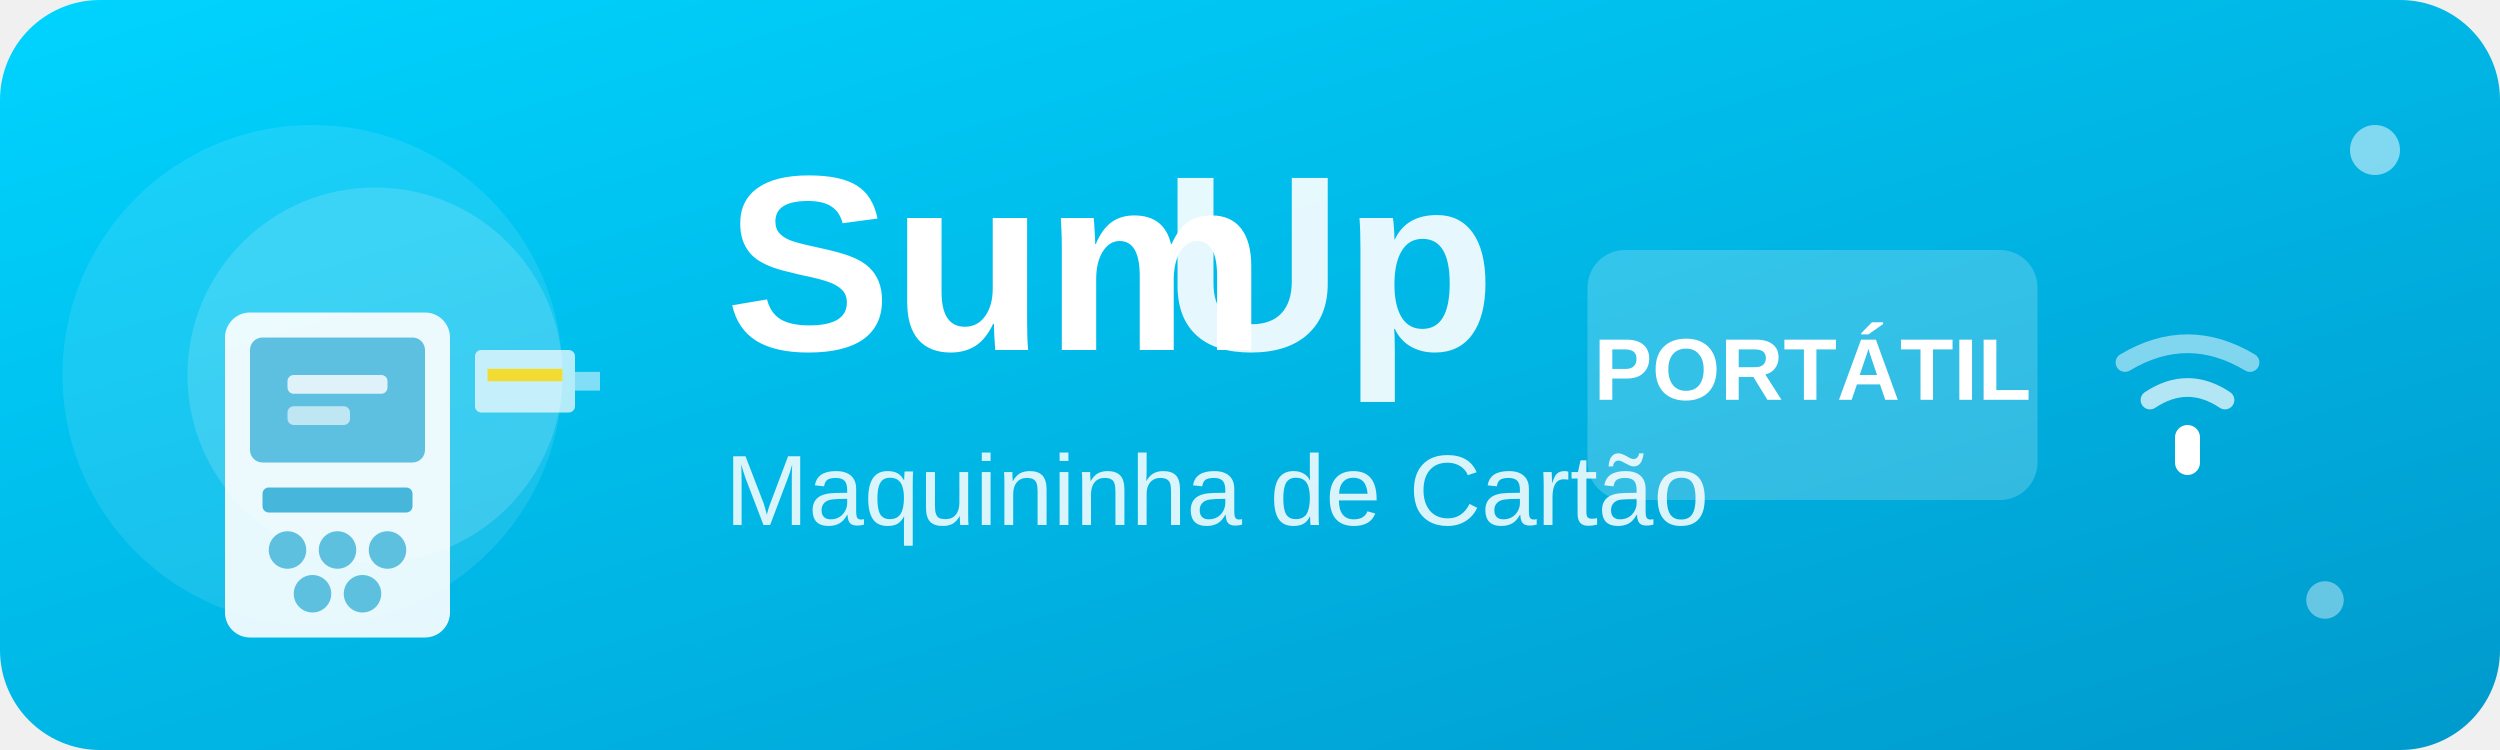
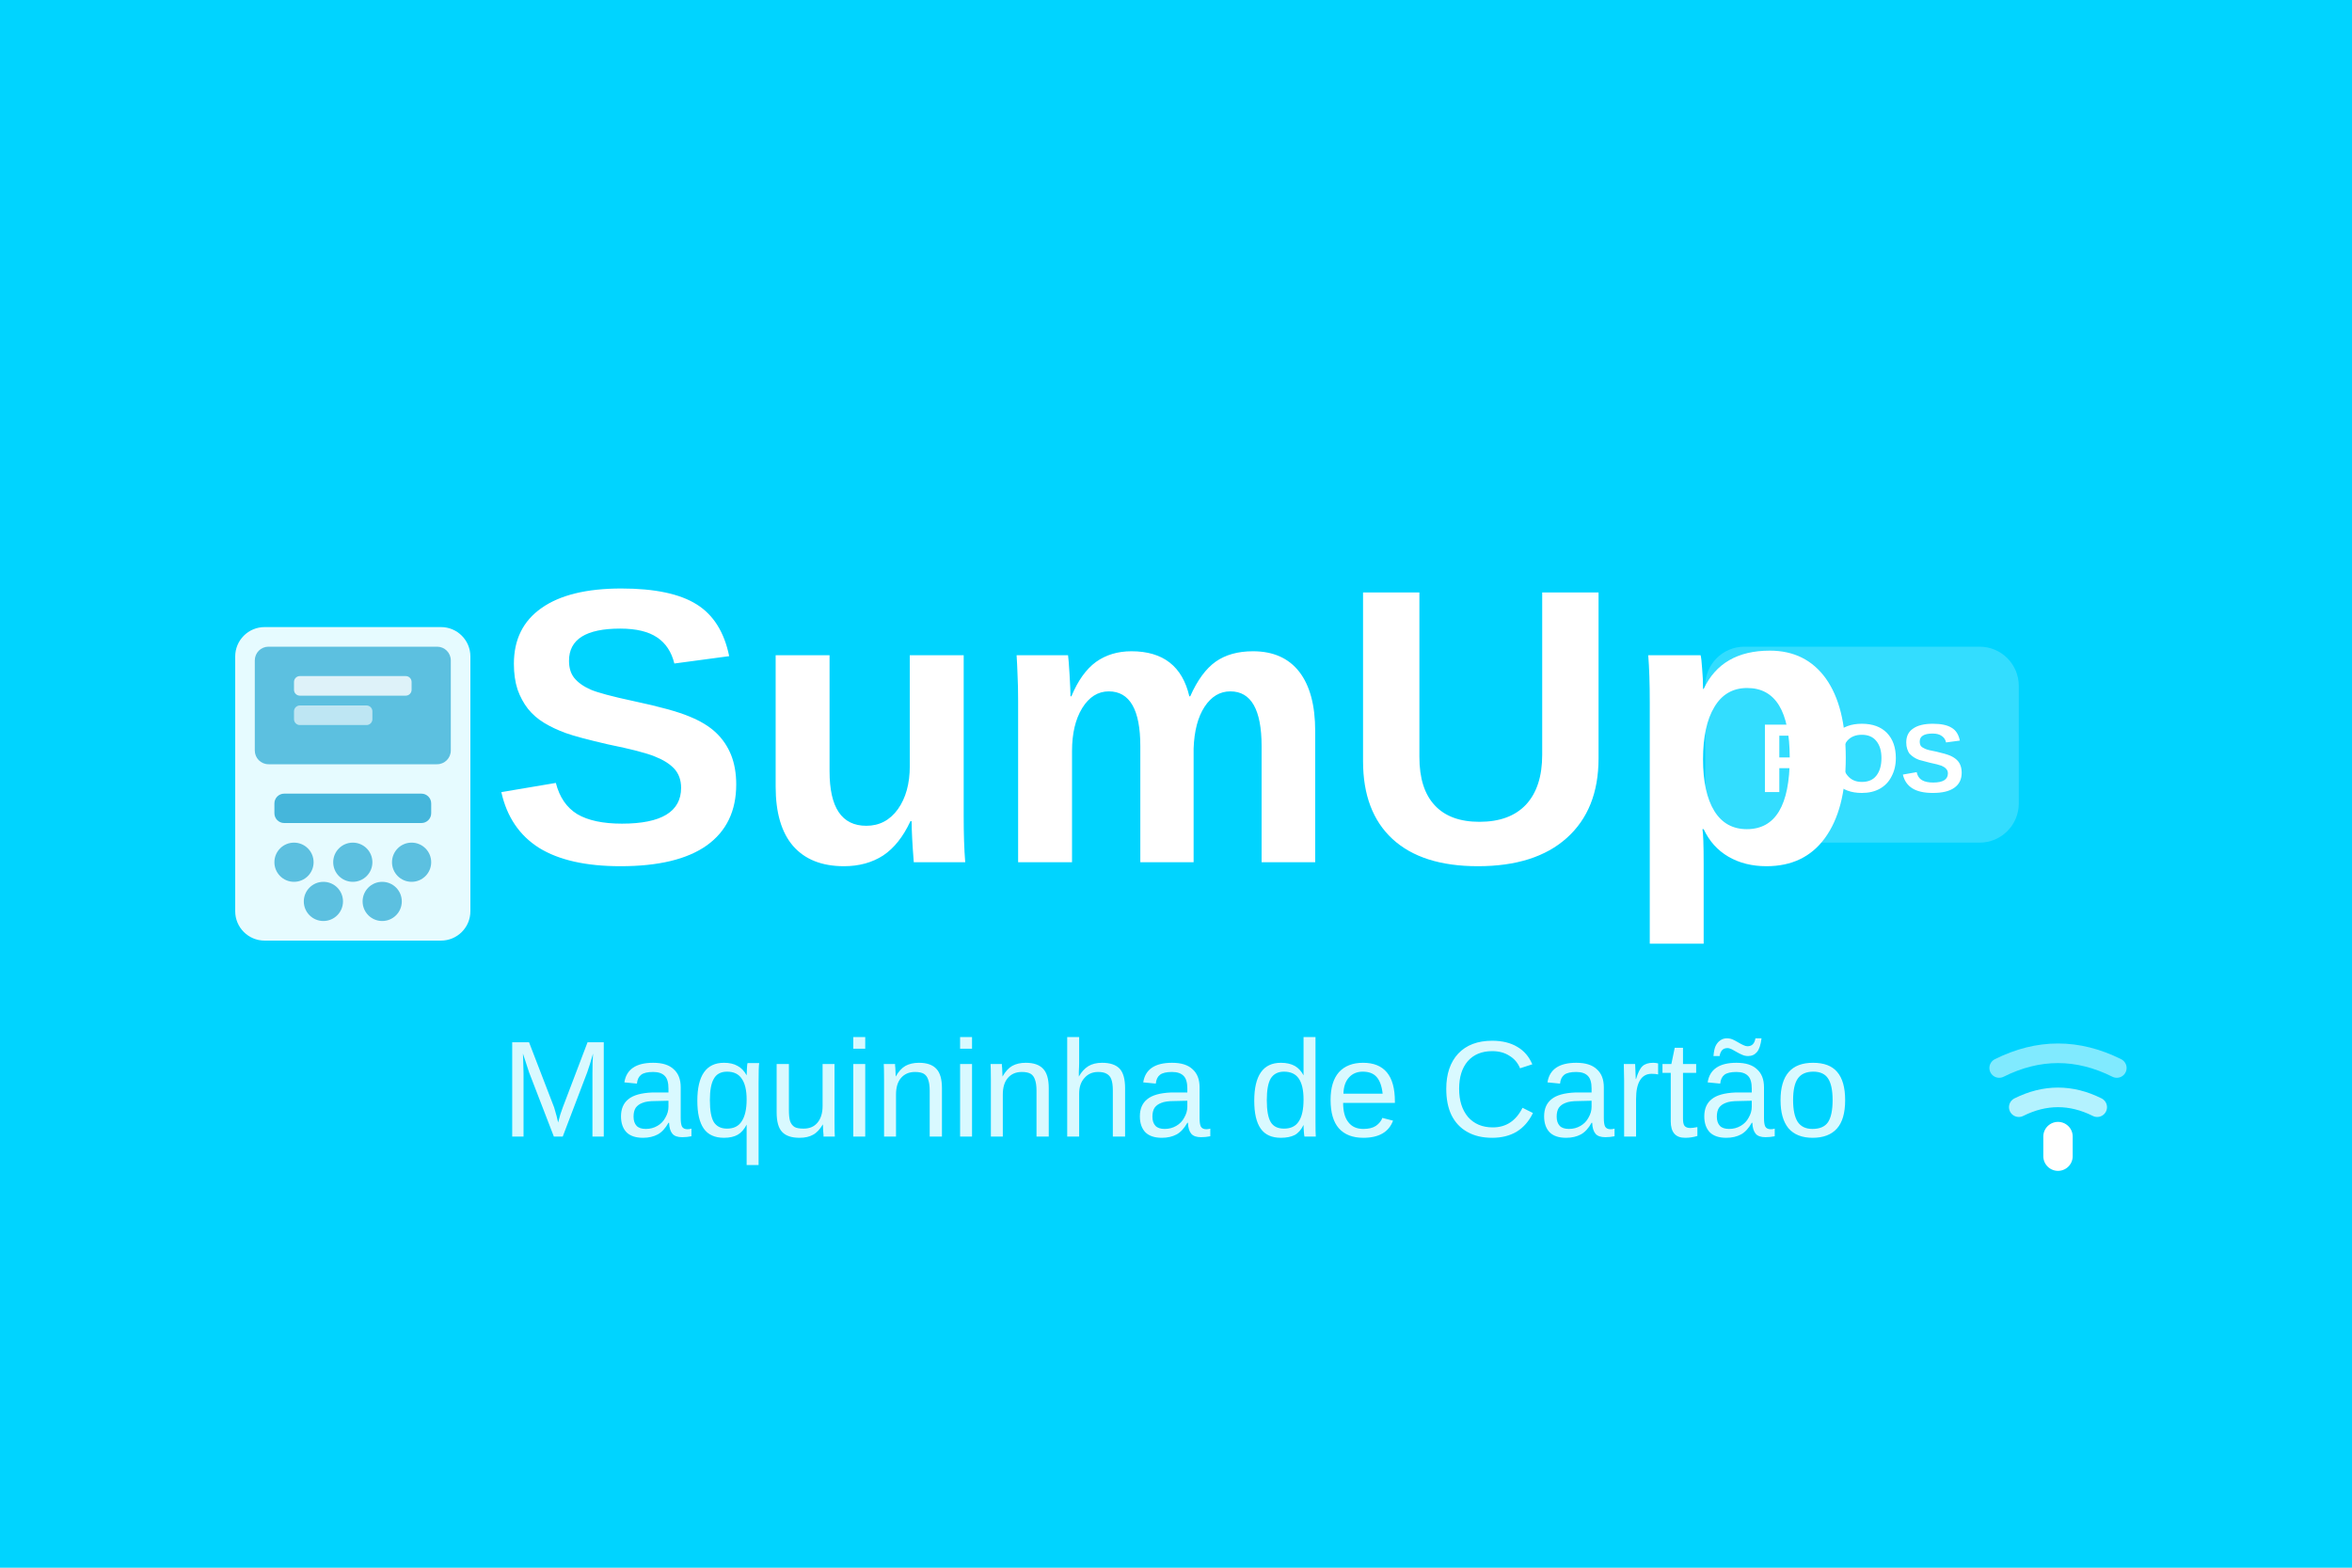
- <svg xmlns="http://www.w3.org/2000/svg" viewBox="0 0 200 60" fill="none">
-   <rect width="200" height="60" rx="8" fill="url(#sumupGradient)" />
-   <defs>
-     <linearGradient id="sumupGradient" x1="0%" y1="0%" x2="100%" y2="100%">
-       <stop offset="0%" style="stop-color:#00D4FF;stop-opacity:1" />
-       <stop offset="100%" style="stop-color:#0099CC;stop-opacity:1" />
-     </linearGradient>
-   </defs>
-   <circle cx="25" cy="30" r="20" fill="white" opacity="0.1" />
-   <circle cx="30" cy="30" r="15" fill="white" opacity="0.15" />
-   <g transform="translate(18, 25)">
-     <rect x="0" y="0" width="18" height="26" rx="2" fill="white" opacity="0.9" />
-     <rect x="2" y="2" width="14" height="10" rx="1" fill="#0099CC" opacity="0.6" />
-     <rect x="5" y="5" width="8" height="1.5" rx="0.5" fill="white" opacity="0.8" />
-     <rect x="5" y="7.5" width="5" height="1.5" rx="0.5" fill="white" opacity="0.6" />
-     <rect x="3" y="14" width="12" height="2" rx="0.5" fill="#0099CC" opacity="0.7" />
-     <circle cx="5" cy="19" r="1.5" fill="#0099CC" opacity="0.6" />
-     <circle cx="9" cy="19" r="1.5" fill="#0099CC" opacity="0.6" />
-     <circle cx="13" cy="19" r="1.5" fill="#0099CC" opacity="0.6" />
-     <circle cx="7" cy="22.5" r="1.5" fill="#0099CC" opacity="0.6" />
-     <circle cx="11" cy="22.5" r="1.5" fill="#0099CC" opacity="0.6" />
+ <svg xmlns="http://www.w3.org/2000/svg" viewBox="0 0 120 80" fill="none">
+   <rect width="120" height="80" fill="#00D4FF" />
+   <g transform="translate(12, 32)">
+     <rect x="0" y="0" width="12" height="16" rx="1.5" fill="white" opacity="0.9" />
+     <rect x="1" y="1" width="10" height="6" rx="0.7" fill="#0099CC" opacity="0.6" />
+     <rect x="3" y="2.5" width="6" height="1" rx="0.3" fill="white" opacity="0.8" />
+     <rect x="3" y="4" width="4" height="1" rx="0.3" fill="white" opacity="0.6" />
+     <rect x="2" y="8.5" width="8" height="1.5" rx="0.5" fill="#0099CC" opacity="0.7" />
+     <circle cx="3" cy="12" r="1" fill="#0099CC" opacity="0.6" />
+     <circle cx="6" cy="12" r="1" fill="#0099CC" opacity="0.6" />
+     <circle cx="9" cy="12" r="1" fill="#0099CC" opacity="0.6" />
+     <circle cx="4.5" cy="14" r="1" fill="#0099CC" opacity="0.6" />
+     <circle cx="7.5" cy="14" r="1" fill="#0099CC" opacity="0.6" />
  </g>
-   <g transform="translate(38, 28)">
-     <rect x="0" y="0" width="8" height="5" rx="0.5" fill="white" opacity="0.7" />
-     <rect x="1" y="1.5" width="6" height="1" fill="#FFD700" opacity="0.8" />
-     <path d="M 8 2.5 L 12 2.5" stroke="white" stroke-width="1.5" opacity="0.5" stroke-dasharray="2,2">
-       <animate attributeName="stroke-dashoffset" from="0" to="4" dur="1s" repeatCount="indefinite" />
-     </path>
-   </g>
-   <text x="58" y="28" font-family="Arial, sans-serif" font-size="20" font-weight="bold" fill="white">
-     Sum
+   <text x="60" y="44" font-family="Arial, sans-serif" font-size="20" font-weight="bold" fill="white" text-anchor="middle">
+     Sum<tspan opacity="0.9">Up</tspan>
  </text>
-   <text x="93" y="28" font-family="Arial, sans-serif" font-size="20" font-weight="bold" fill="white" opacity="0.9">
-     Up
-   </text>
-   <text x="58" y="42" font-family="Arial, sans-serif" font-size="8" fill="white" opacity="0.85">
+   <text x="60" y="58" font-family="Arial, sans-serif" font-size="7" fill="white" text-anchor="middle" opacity="0.85">
    Maquininha de Cartão
  </text>
-   <g transform="translate(145, 30)">
-     <rect x="-18" y="-10" width="36" height="20" rx="3" fill="white" opacity="0.2" />
-     <text x="0" y="0" font-family="Arial, sans-serif" font-size="7" font-weight="bold" fill="white" text-anchor="middle" dominant-baseline="middle">
-       PORTÁTIL
+   <g transform="translate(95, 38)">
+     <rect x="-8" y="-5" width="16" height="10" rx="2" fill="white" opacity="0.2" />
+     <text x="0" y="1" font-family="Arial, sans-serif" font-size="5" font-weight="bold" fill="white" text-anchor="middle" dominant-baseline="middle">
+       POS
    </text>
  </g>
-   <g transform="translate(175, 25)">
-     <path d="M 0 10 L 0 12" stroke="white" stroke-width="2" stroke-linecap="round" />
-     <path d="M -3 7 Q 0 5 3 7" stroke="white" stroke-width="1.5" fill="none" stroke-linecap="round" opacity="0.7" />
-     <path d="M -5 4 Q 0 1 5 4" stroke="white" stroke-width="1.5" fill="none" stroke-linecap="round" opacity="0.5" />
+   <g transform="translate(105, 55)">
+     <path d="M 0 3 L 0 4" stroke="white" stroke-width="1.5" stroke-linecap="round" />
+     <path d="M -2 1.5 Q 0 0.5 2 1.5" stroke="white" stroke-width="1" fill="none" stroke-linecap="round" opacity="0.7" />
+     <path d="M -3 -0.5 Q 0 -2 3 -0.5" stroke="white" stroke-width="1" fill="none" stroke-linecap="round" opacity="0.5" />
  </g>
-   <circle cx="190" cy="12" r="2" fill="white" opacity="0.5" />
-   <circle cx="186" cy="48" r="1.5" fill="white" opacity="0.4" />
</svg>
